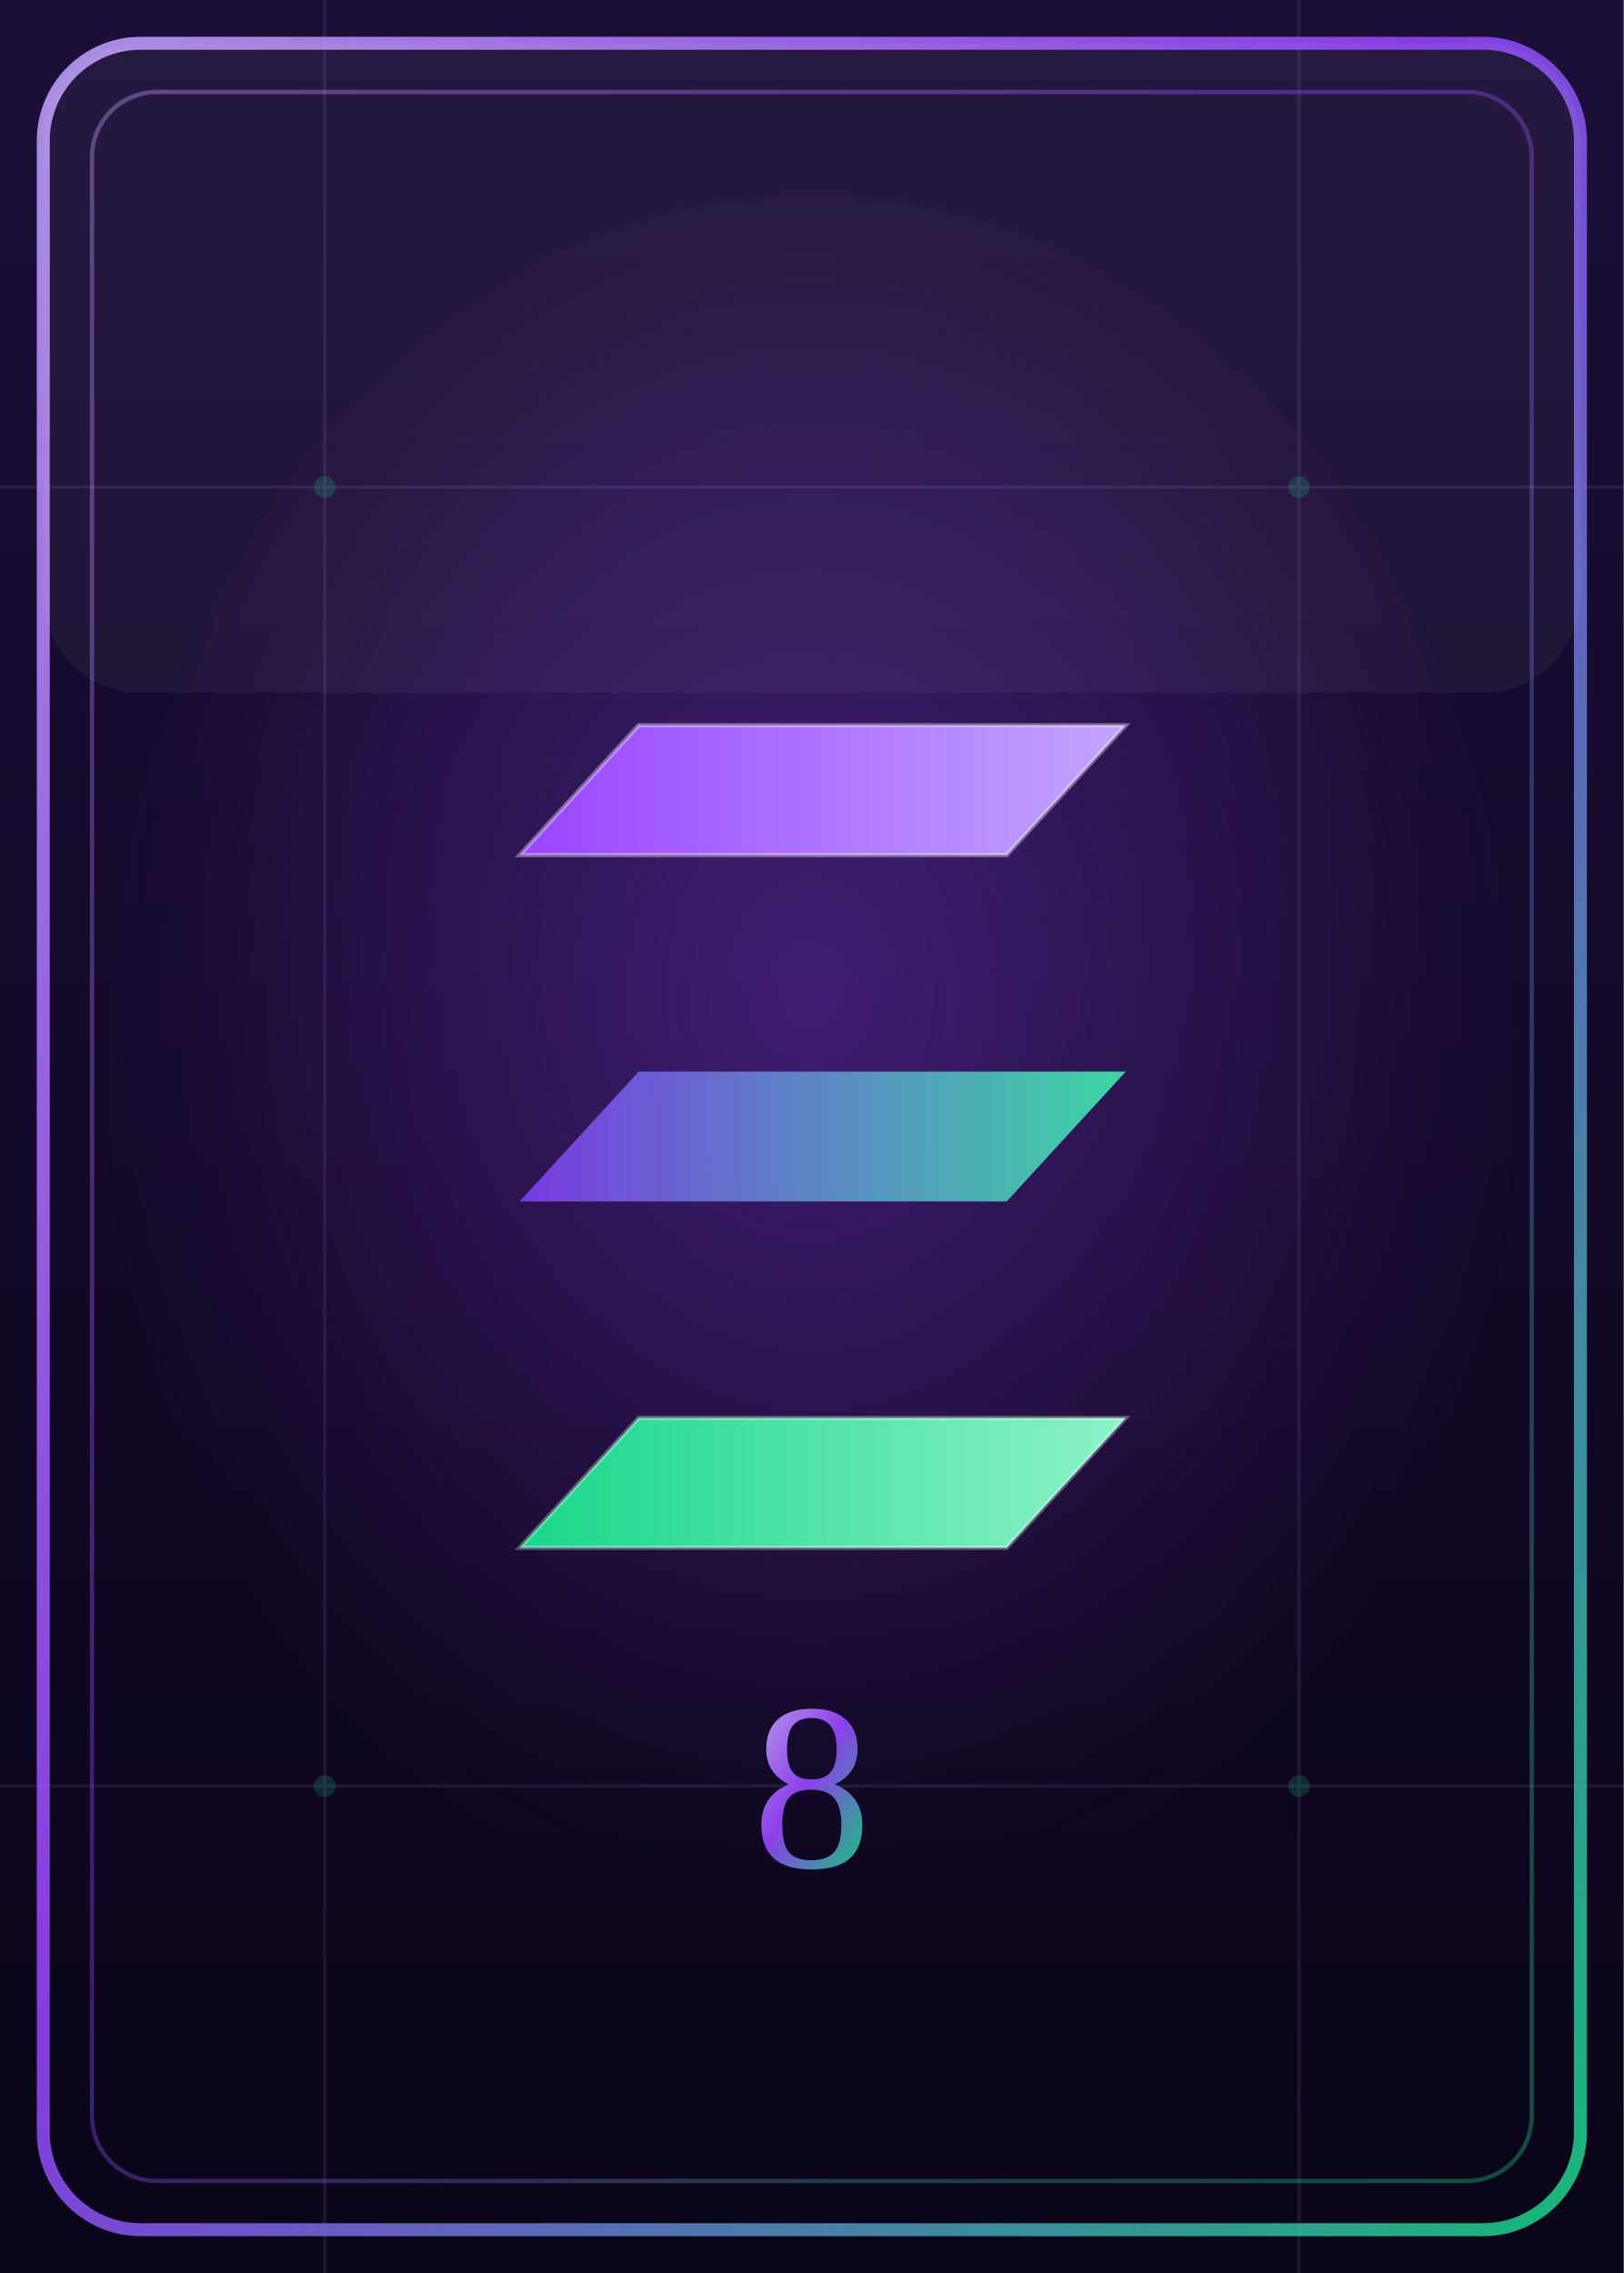
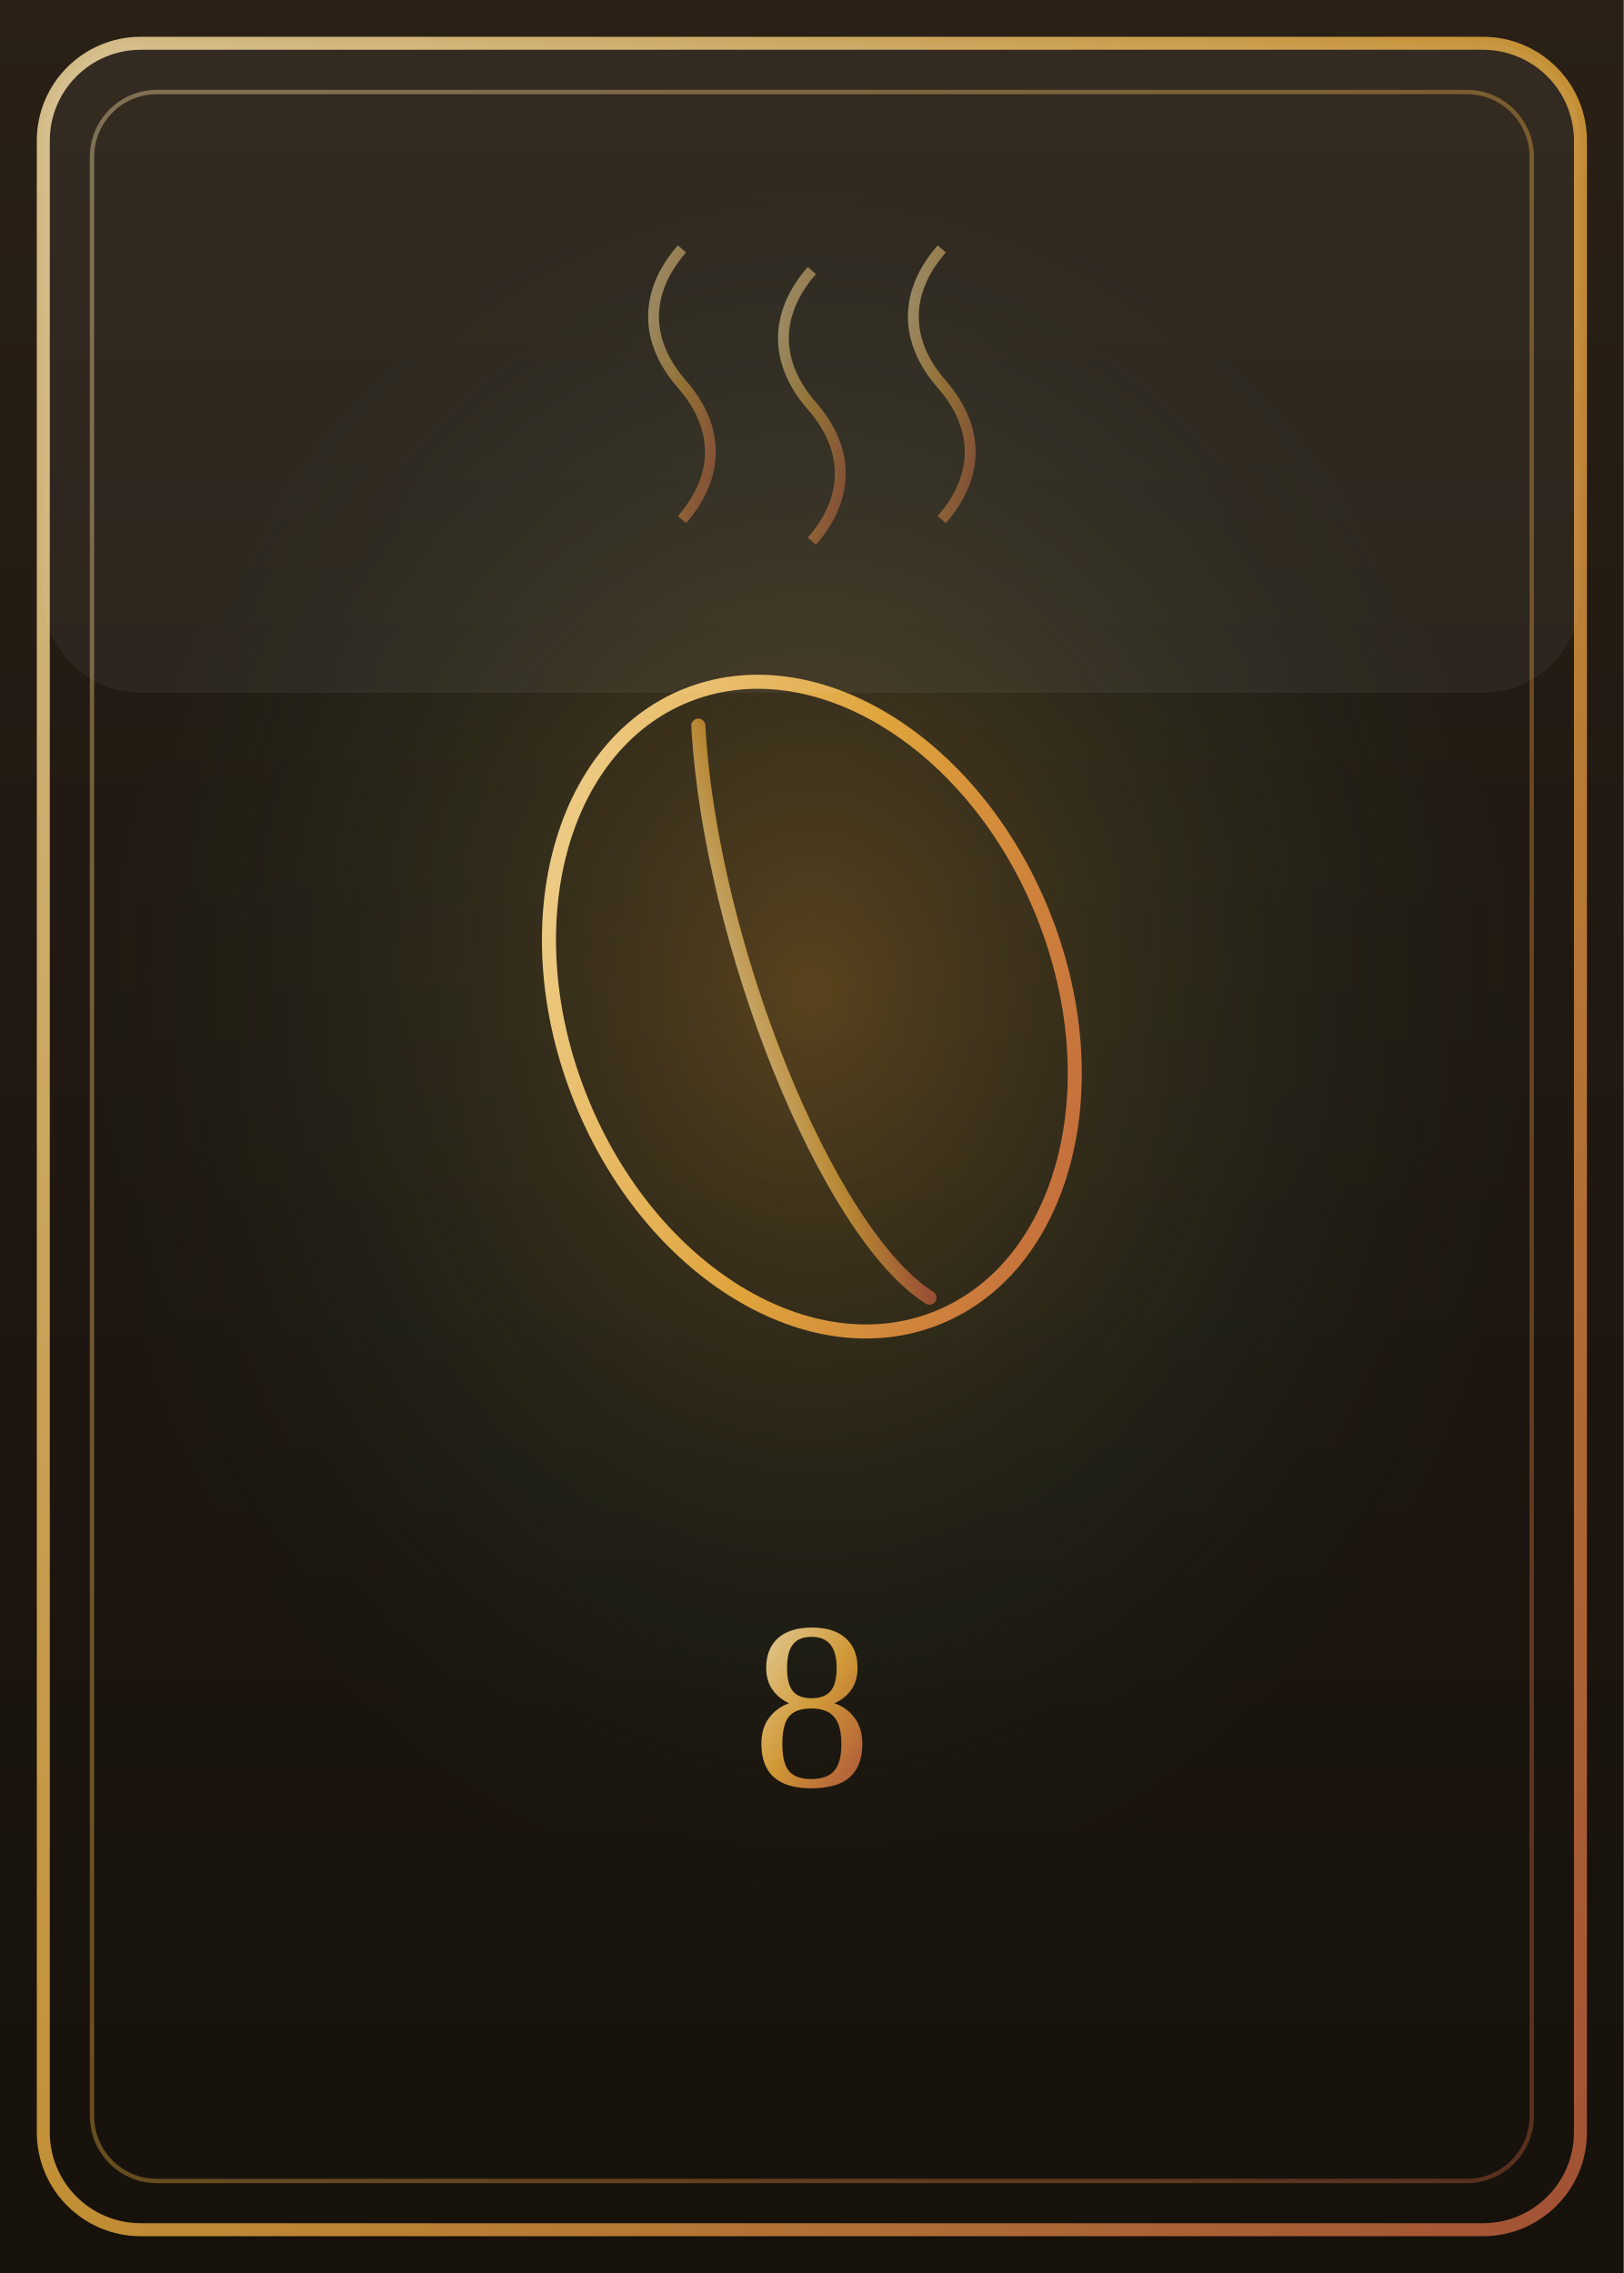
<svg xmlns="http://www.w3.org/2000/svg" viewBox="0 0 300 420">
  <defs>
-     <linearGradient id="neon" x1="0%" y1="0%" x2="100%" y2="100%">
-       <stop offset="0%" stop-color="#c4a5ff" />
-       <stop offset="45%" stop-color="#9945ff" />
-       <stop offset="100%" stop-color="#19d68a" />
+     <linearGradient id="paperBase" x1="0%" y1="0%" x2="0%" y2="100%">
+       <stop offset="0%" stop-color="#2a2016" />
+       <stop offset="55%" stop-color="#1e1710" />
+       <stop offset="100%" stop-color="#16110b" />
    </linearGradient>
-     <linearGradient id="bar1" x1="0%" y1="0%" x2="100%" y2="0%">
-       <stop offset="0%" stop-color="#9945ff" />
-       <stop offset="100%" stop-color="#c4a5ff" />
-     </linearGradient>
-     <linearGradient id="bar2" x1="0%" y1="0%" x2="100%" y2="0%">
-       <stop offset="0%" stop-color="#7d3ce8" />
-       <stop offset="100%" stop-color="#3ee0a8" />
-     </linearGradient>
-     <linearGradient id="bar3" x1="0%" y1="0%" x2="100%" y2="0%">
-       <stop offset="0%" stop-color="#19d68a" />
-       <stop offset="100%" stop-color="#8ef2c9" />
+     <linearGradient id="gold" x1="0%" y1="0%" x2="100%" y2="100%">
+       <stop offset="0%" stop-color="#f2d9a0" />
+       <stop offset="50%" stop-color="#e0a43b" />
+       <stop offset="100%" stop-color="#bb5c3c" />
    </linearGradient>
    <radialGradient id="backGlow" cx="50%" cy="46%" r="60%">
-       <stop offset="0%" stop-color="#9945ff" stop-opacity="0.34" />
-       <stop offset="60%" stop-color="#9945ff" stop-opacity="0.10" />
+       <stop offset="0%" stop-color="#e0a43b" stop-opacity="0.3" />
+       <stop offset="60%" stop-color="#3a5e42" stop-opacity="0.12" />
      <stop offset="100%" stop-color="transparent" />
    </radialGradient>
-     <linearGradient id="backBase" x1="0%" y1="0%" x2="0%" y2="100%">
-       <stop offset="0%" stop-color="#1b0f38" />
-       <stop offset="55%" stop-color="#120827" />
-       <stop offset="100%" stop-color="#0a0518" />
-     </linearGradient>
  </defs>
-   <rect x="0" y="0" width="300" height="420" fill="url(#backBase)" />
+   <rect x="0" y="0" width="300" height="420" fill="url(#paperBase)" />
  <ellipse cx="150" cy="196" rx="130" ry="160" fill="url(#backGlow)" />
-   <g stroke="#c4a5ff" stroke-width="0.6" opacity="0.10">
-     <path d="M 0 90 L 300 90 M 0 330 L 300 330 M 60 0 L 60 420 M 240 0 L 240 420" />
+   <rect x="8" y="8" width="284" height="404" rx="18" fill="none" stroke="url(#gold)" stroke-width="2.4" opacity="0.85" />
+   <rect x="17" y="17" width="266" height="386" rx="12" fill="none" stroke="url(#gold)" stroke-width="0.8" opacity="0.4" />
+   <g transform="translate(150,186)" fill="none" stroke="url(#gold)" stroke-width="2.6" stroke-linecap="round">
+     <ellipse cx="0" cy="0" rx="46" ry="62" transform="rotate(-22)" />
+     <path d="M0 -56 C-13 -18 -13 40 0 58" transform="rotate(-22)" opacity="0.75" />
  </g>
-   <g fill="#19d68a" opacity="0.18">
-     <circle cx="60" cy="90" r="2" />
-     <circle cx="240" cy="90" r="2" />
-     <circle cx="60" cy="330" r="2" />
-     <circle cx="240" cy="330" r="2" />
+   <g transform="translate(150,96)" fill="none" stroke="url(#gold)" stroke-width="2" opacity="0.55">
+     <path d="M-24 0c7-8 7-17 0-25s-7-17 0-25" />
+     <path d="M0 4c7-8 7-17 0-25s-7-17 0-25" />
+     <path d="M24 0c7-8 7-17 0-25s-7-17 0-25" />
  </g>
-   <rect x="8" y="8" width="284" height="404" rx="18" fill="none" stroke="url(#neon)" stroke-width="2.4" opacity="0.85" />
-   <rect x="17" y="17" width="266" height="386" rx="12" fill="none" stroke="url(#neon)" stroke-width="0.8" opacity="0.35" />
-   <g>
-     <path d="M 96 158 L 186 158 L 208 134 L 118 134 Z" fill="url(#bar1)" />
-     <path d="M 96 222 L 186 222 L 208 198 L 118 198 Z" fill="url(#bar2)" opacity="0.95" />
-     <path d="M 118 262 L 208 262 L 186 286 L 96 286 Z" fill="url(#bar3)" />
-     <path d="M 96 158 L 186 158 L 208 134 L 118 134 Z" fill="none" stroke="#ffffff" stroke-opacity="0.35" stroke-width="0.8" />
-     <path d="M 118 262 L 208 262 L 186 286 L 96 286 Z" fill="none" stroke="#ffffff" stroke-opacity="0.3" stroke-width="0.8" />
-   </g>
-   <text x="150" y="345" text-anchor="middle" font-family="Georgia, 'Times New Roman', serif" font-size="44" fill="url(#neon)" opacity="0.9">8</text>
-   <rect x="8" y="8" width="284" height="120" rx="18" fill="white" opacity="0.045" />
+   <text x="150" y="330" text-anchor="middle" font-family="Georgia, 'Times New Roman', serif" font-size="44" fill="url(#gold)" opacity="0.92">8</text>
+   <rect x="8" y="8" width="284" height="120" rx="18" fill="white" opacity="0.05" />
</svg>
